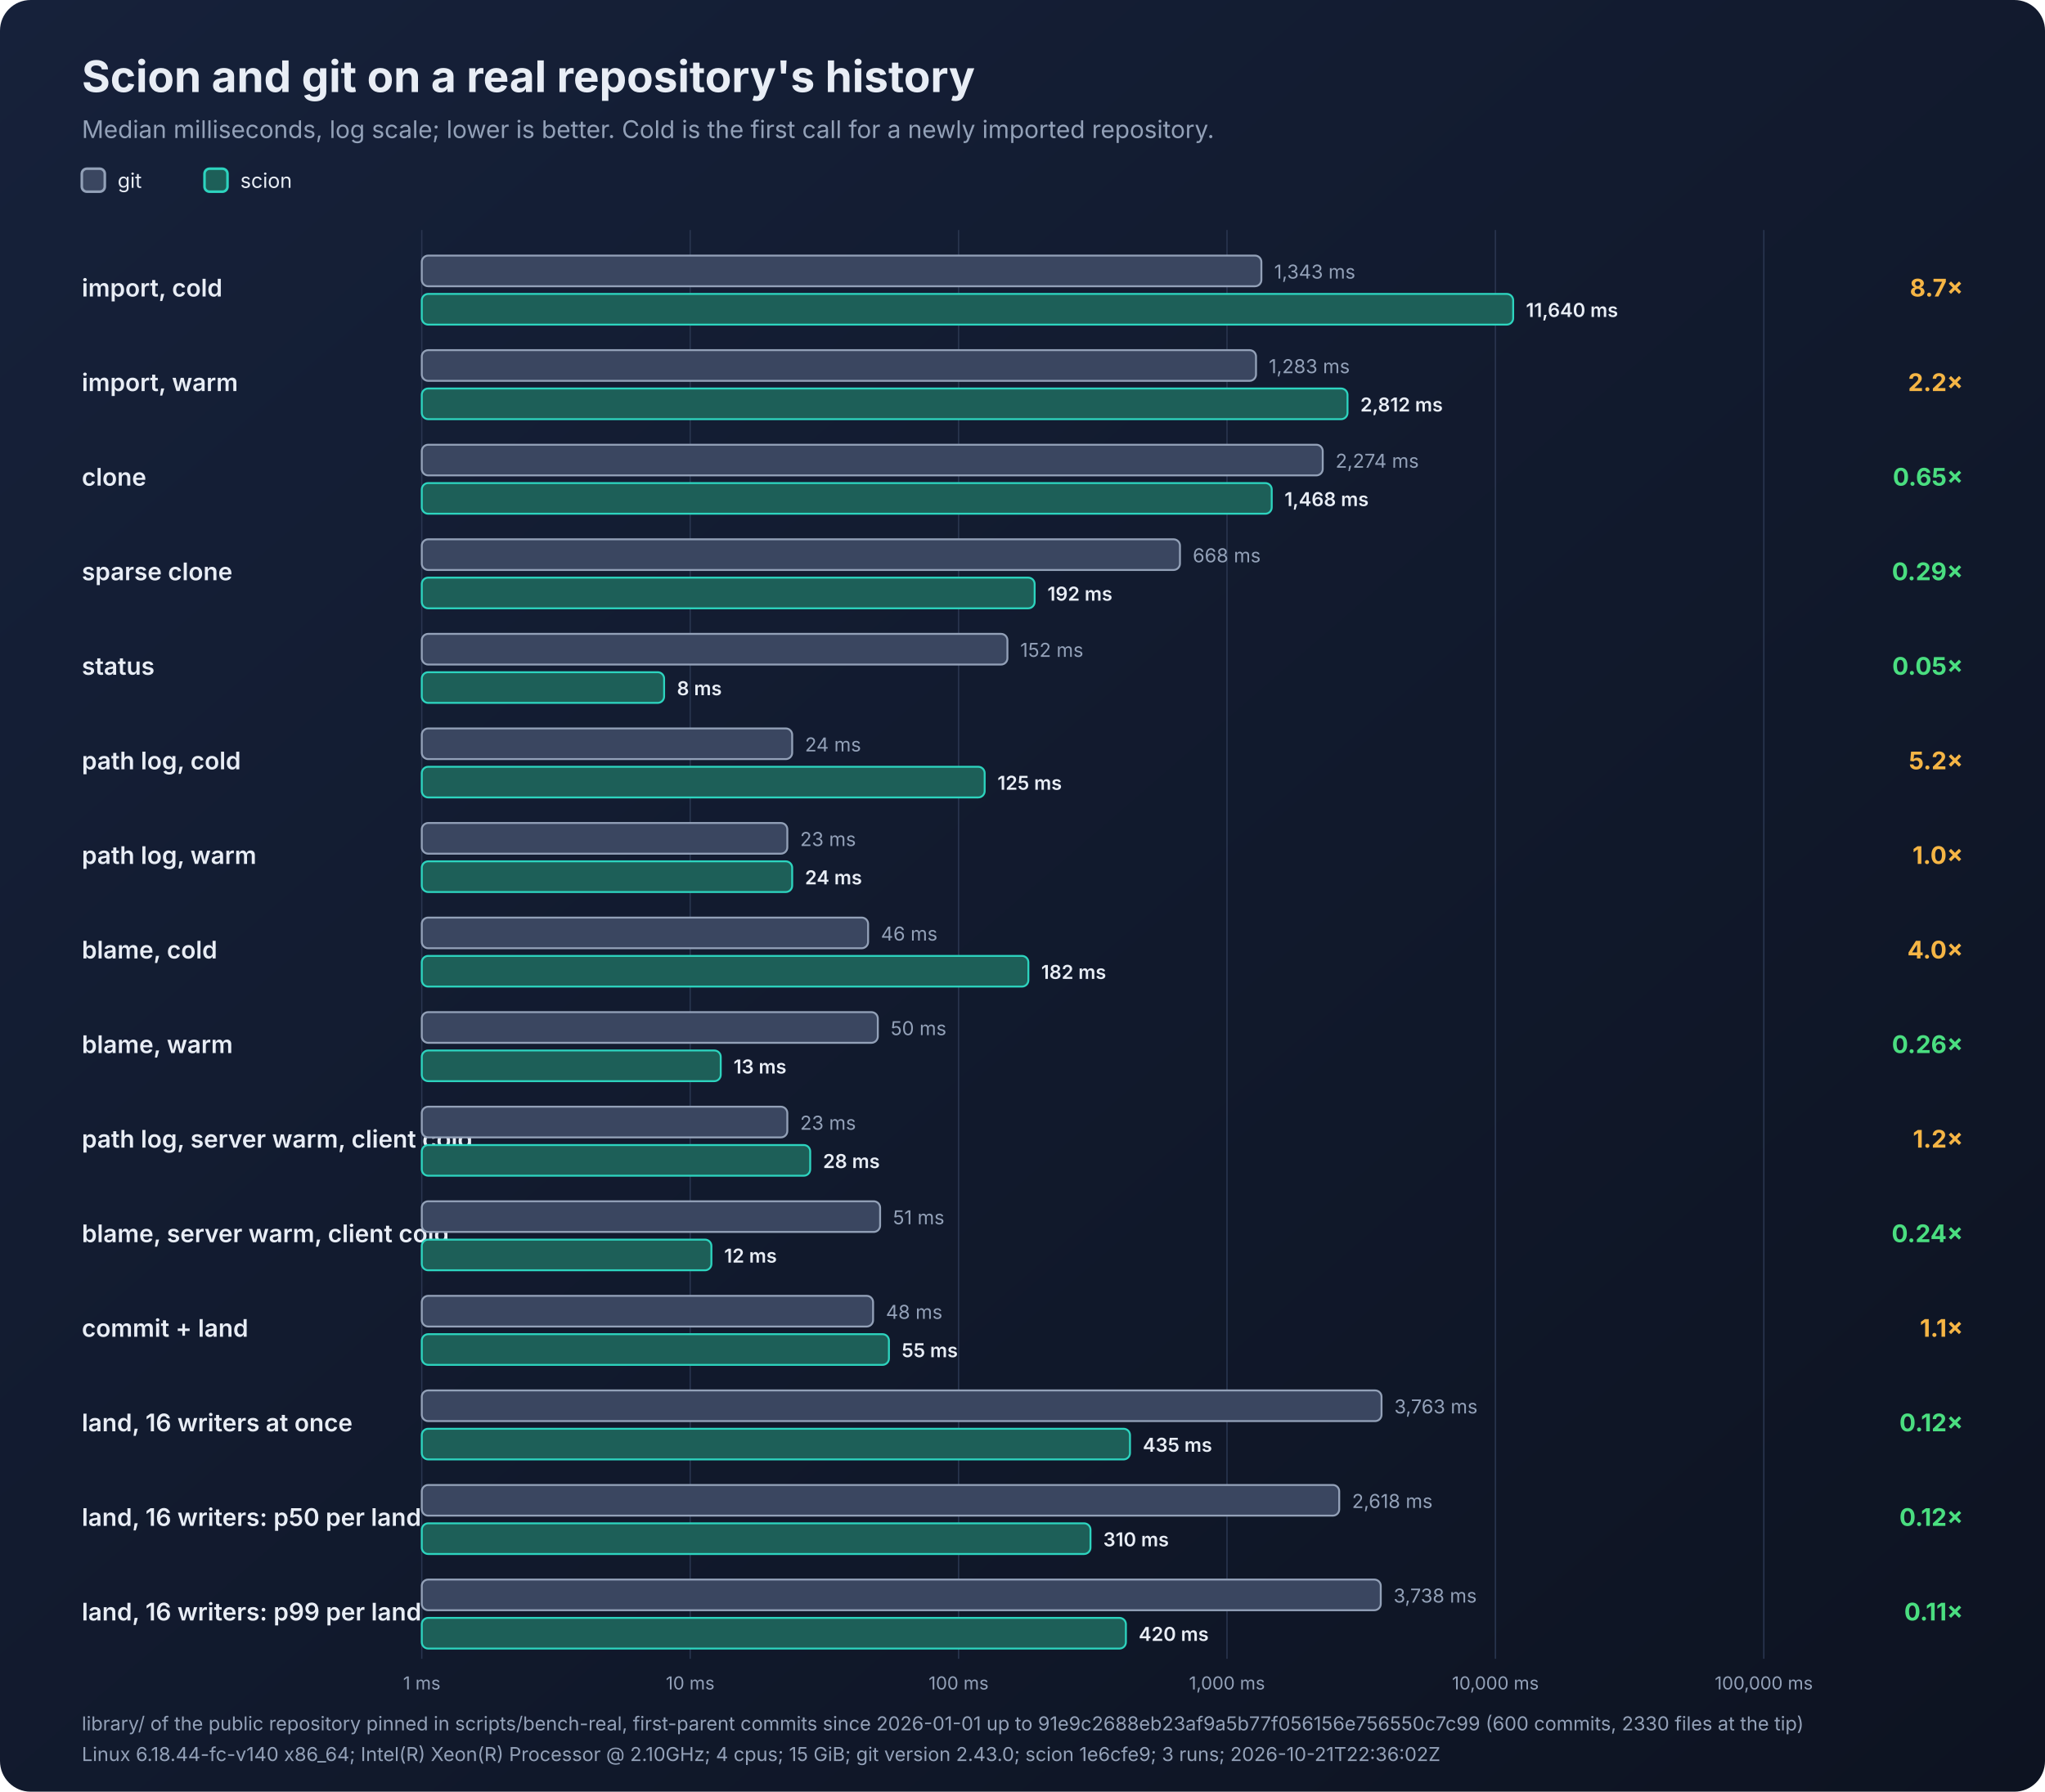
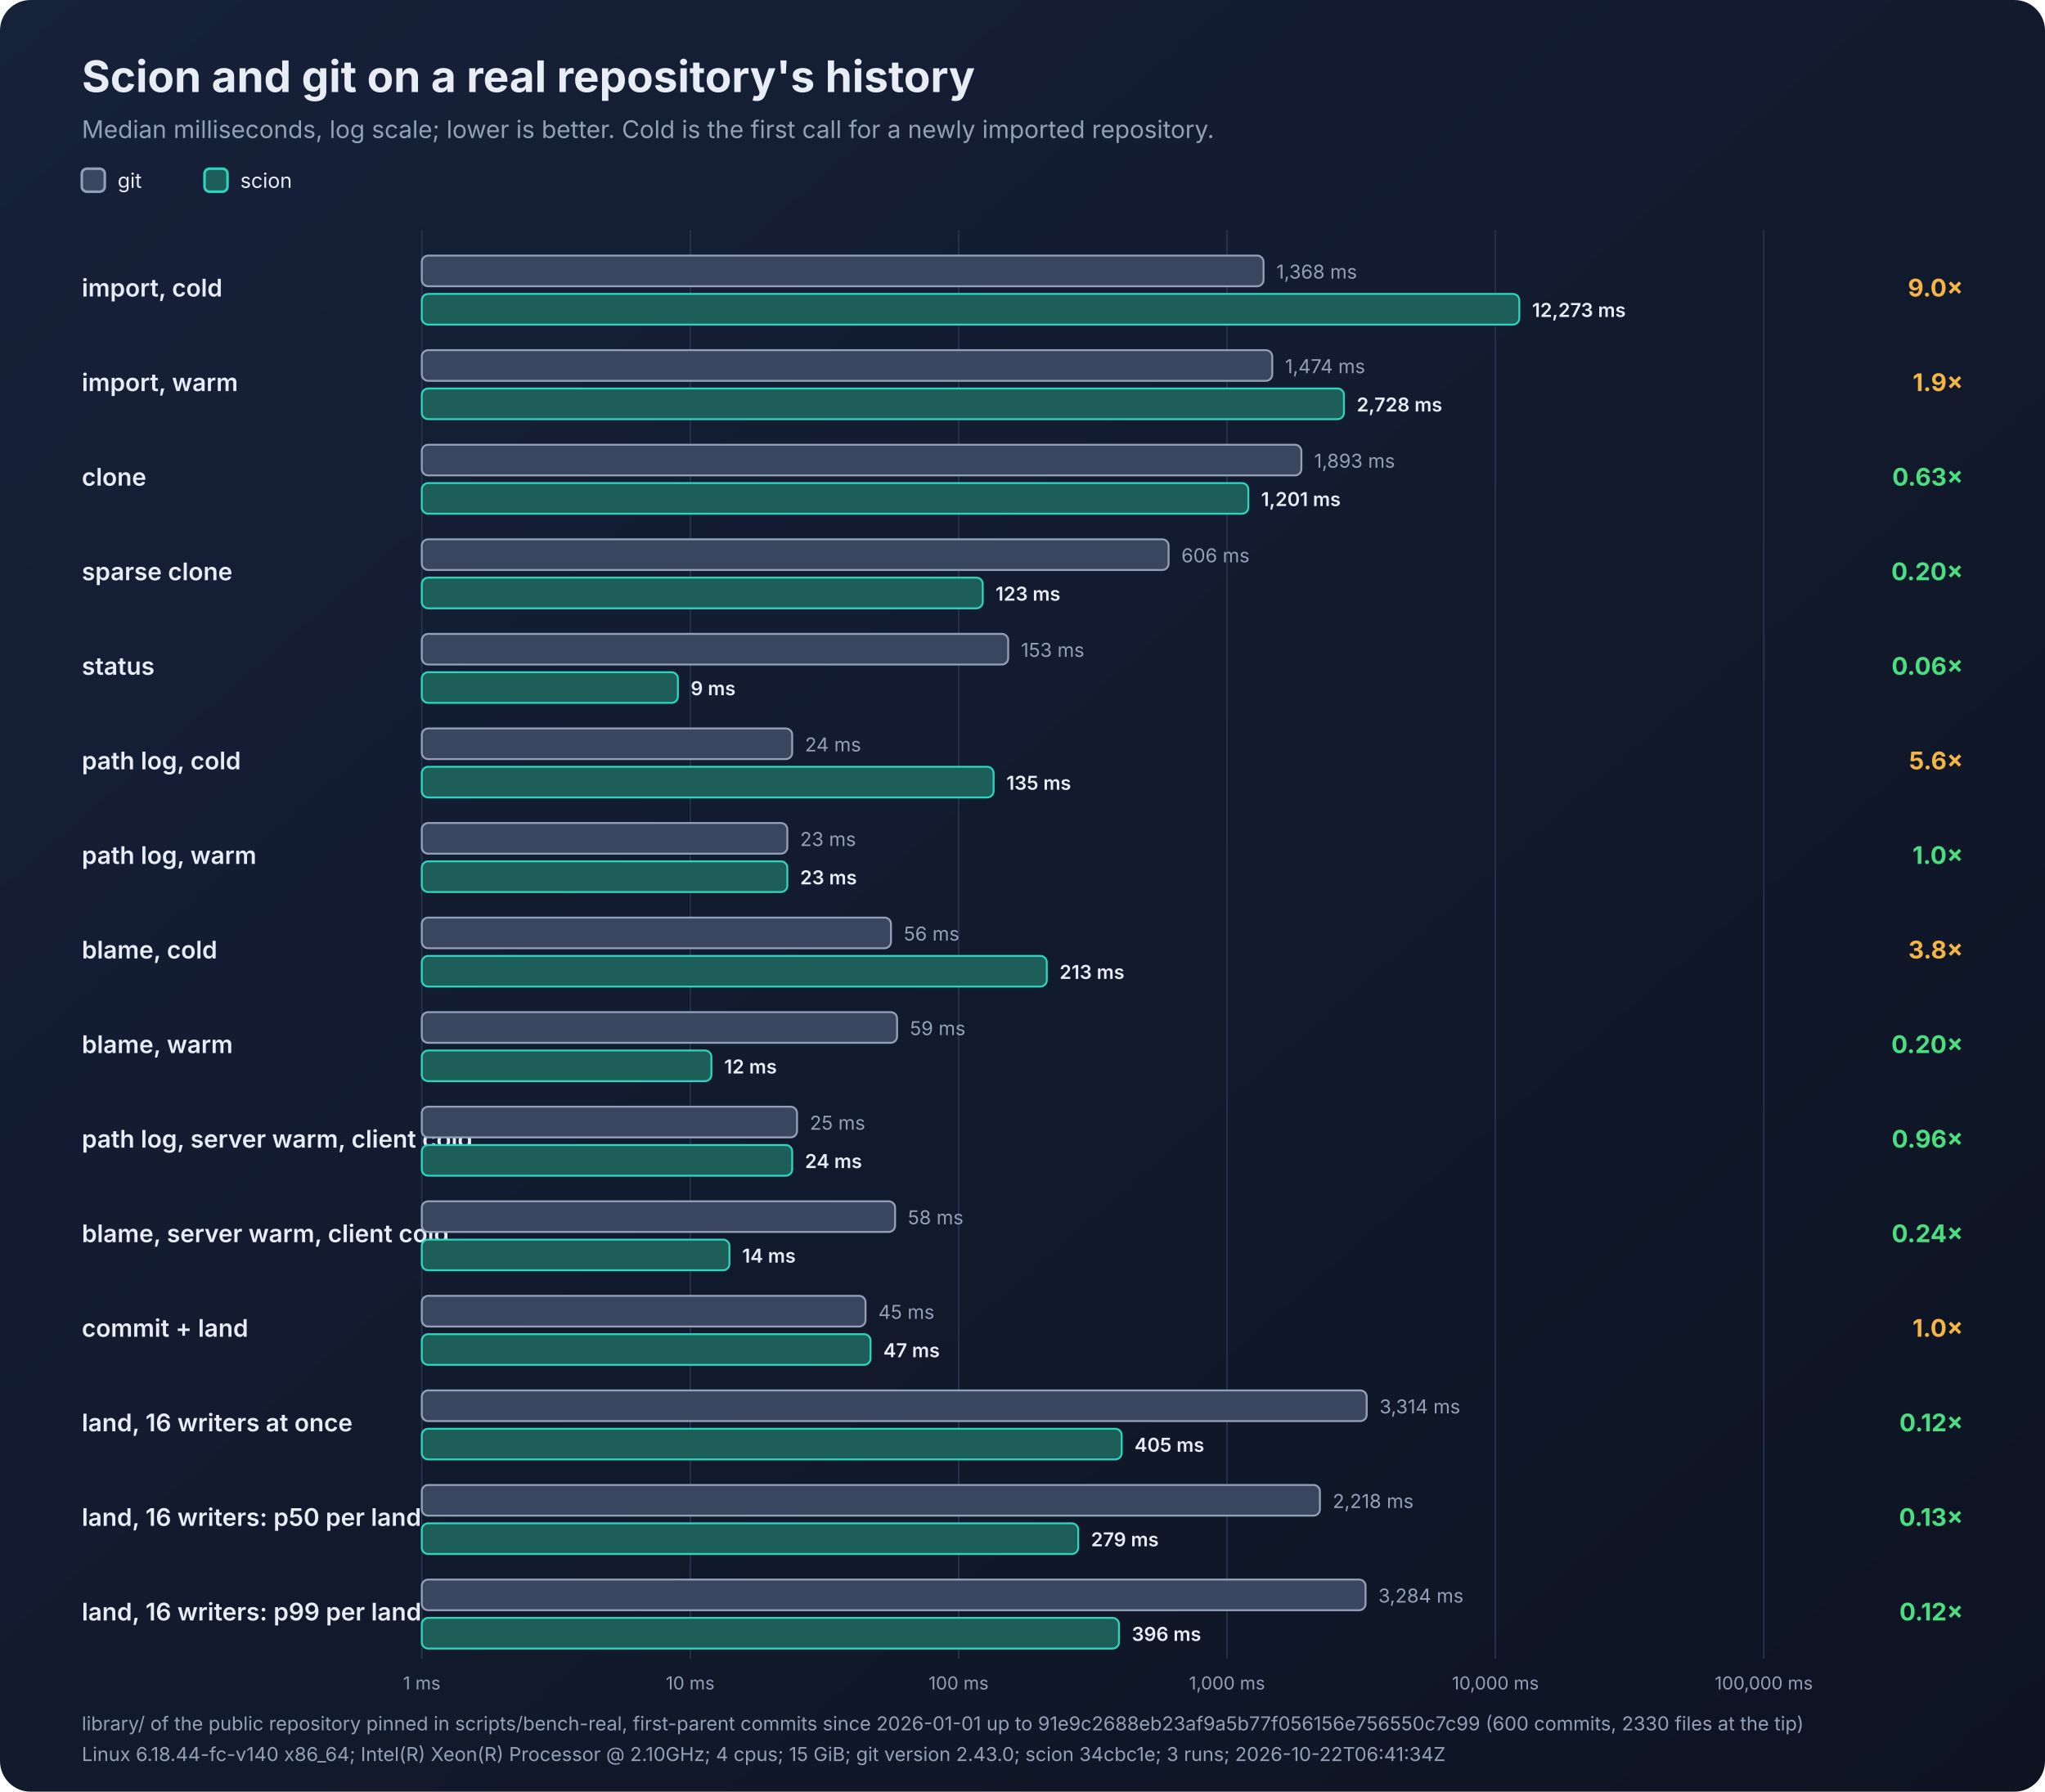
<svg xmlns="http://www.w3.org/2000/svg" width="1600" height="1402" viewBox="0 0 1600 1402" role="img" aria-label="Median times of Scion and git on a real repository's history">
  <defs>
    <marker id="a-teal" viewBox="0 0 10 10" refX="9" refY="5" markerWidth="7" markerHeight="7" orient="auto-start-reverse">
      <path d="M0,0 L10,5 L0,10 z" fill="#2dd4bf" />
    </marker>
    <marker id="a-amber" viewBox="0 0 10 10" refX="9" refY="5" markerWidth="7" markerHeight="7" orient="auto-start-reverse">
      <path d="M0,0 L10,5 L0,10 z" fill="#f5b545" />
    </marker>
    <marker id="a-violet" viewBox="0 0 10 10" refX="9" refY="5" markerWidth="7" markerHeight="7" orient="auto-start-reverse">
      <path d="M0,0 L10,5 L0,10 z" fill="#a78bfa" />
    </marker>
    <marker id="a-muted" viewBox="0 0 10 10" refX="9" refY="5" markerWidth="7" markerHeight="7" orient="auto-start-reverse">
      <path d="M0,0 L10,5 L0,10 z" fill="#93a1b8" />
    </marker>
    <linearGradient id="glow" x1="0" y1="0" x2="1" y2="1">
      <stop offset="0" stop-color="#16213a" />
      <stop offset="1" stop-color="#0d1321" />
    </linearGradient>
  </defs>
  <rect x="0" y="0" width="1600" height="1402" rx="24" fill="url(#glow)" />
  <text x="64" y="72" font-family="Inter, 'Segoe UI', -apple-system, BlinkMacSystemFont, Helvetica, Arial, sans-serif" font-size="34" fill="#e8edf5" font-weight="700" text-anchor="start">Scion and git on a real repository's history</text>
  <text x="64" y="108" font-family="Inter, 'Segoe UI', -apple-system, BlinkMacSystemFont, Helvetica, Arial, sans-serif" font-size="19" fill="#93a1b8" font-weight="400" text-anchor="start">Median milliseconds, log scale; lower is better. Cold is the first call for a newly imported repository.</text>
  <rect x="64" y="132" width="18" height="18" rx="4" fill="#3a4660" stroke="#93a1b8" stroke-width="2" />
  <text x="92" y="147" font-family="Inter, 'Segoe UI', -apple-system, BlinkMacSystemFont, Helvetica, Arial, sans-serif" font-size="16" fill="#e8edf5" font-weight="400" text-anchor="start">git</text>
  <rect x="160" y="132" width="18" height="18" rx="4" fill="#1d5f58" stroke="#2dd4bf" stroke-width="2" />
  <text x="188" y="147" font-family="Inter, 'Segoe UI', -apple-system, BlinkMacSystemFont, Helvetica, Arial, sans-serif" font-size="16" fill="#e8edf5" font-weight="400" text-anchor="start">scion</text>
  <line x1="330.0" y1="180" x2="330.0" y2="1298" stroke="#2a3650" stroke-width="1" />
  <text x="330.0" y="1322" font-family="Inter, 'Segoe UI', -apple-system, BlinkMacSystemFont, Helvetica, Arial, sans-serif" font-size="14" fill="#93a1b8" font-weight="400" text-anchor="middle">1 ms</text>
  <line x1="540.0" y1="180" x2="540.0" y2="1298" stroke="#2a3650" stroke-width="1" />
  <text x="540.0" y="1322" font-family="Inter, 'Segoe UI', -apple-system, BlinkMacSystemFont, Helvetica, Arial, sans-serif" font-size="14" fill="#93a1b8" font-weight="400" text-anchor="middle">10 ms</text>
  <line x1="750.0" y1="180" x2="750.0" y2="1298" stroke="#2a3650" stroke-width="1" />
  <text x="750.0" y="1322" font-family="Inter, 'Segoe UI', -apple-system, BlinkMacSystemFont, Helvetica, Arial, sans-serif" font-size="14" fill="#93a1b8" font-weight="400" text-anchor="middle">100 ms</text>
  <line x1="960.0" y1="180" x2="960.0" y2="1298" stroke="#2a3650" stroke-width="1" />
  <text x="960.0" y="1322" font-family="Inter, 'Segoe UI', -apple-system, BlinkMacSystemFont, Helvetica, Arial, sans-serif" font-size="14" fill="#93a1b8" font-weight="400" text-anchor="middle">1,000 ms</text>
  <line x1="1170.0" y1="180" x2="1170.0" y2="1298" stroke="#2a3650" stroke-width="1" />
  <text x="1170.0" y="1322" font-family="Inter, 'Segoe UI', -apple-system, BlinkMacSystemFont, Helvetica, Arial, sans-serif" font-size="14" fill="#93a1b8" font-weight="400" text-anchor="middle">10,000 ms</text>
  <line x1="1380.0" y1="180" x2="1380.0" y2="1298" stroke="#2a3650" stroke-width="1" />
  <text x="1380.0" y="1322" font-family="Inter, 'Segoe UI', -apple-system, BlinkMacSystemFont, Helvetica, Arial, sans-serif" font-size="14" fill="#93a1b8" font-weight="400" text-anchor="middle">100,000 ms</text>
  <text x="64" y="232" font-family="Inter, 'Segoe UI', -apple-system, BlinkMacSystemFont, Helvetica, Arial, sans-serif" font-size="19" fill="#e8edf5" font-weight="600" text-anchor="start">import, cold</text>
-   <rect x="330" y="200" width="656.9" height="24" rx="5" fill="#3a4660" stroke="#93a1b8" stroke-width="1.5" />
-   <text x="996.9" y="218" font-family="Inter, 'Segoe UI', -apple-system, BlinkMacSystemFont, Helvetica, Arial, sans-serif" font-size="15" fill="#93a1b8" font-weight="400" text-anchor="start">1,343 ms</text>
-   <rect x="330" y="230" width="853.9" height="24" rx="5" fill="#1d5f58" stroke="#2dd4bf" stroke-width="1.5" />
-   <text x="1193.9" y="248" font-family="Inter, 'Segoe UI', -apple-system, BlinkMacSystemFont, Helvetica, Arial, sans-serif" font-size="15" fill="#e8edf5" font-weight="600" text-anchor="start">11,640 ms</text>
-   <text x="1536" y="232" font-family="Inter, 'Segoe UI', -apple-system, BlinkMacSystemFont, Helvetica, Arial, sans-serif" font-size="19" fill="#f5b545" font-weight="700" text-anchor="end">8.7×</text>
+   <rect x="330" y="200" width="658.6" height="24" rx="5" fill="#3a4660" stroke="#93a1b8" stroke-width="1.5" />
+   <text x="998.6" y="218" font-family="Inter, 'Segoe UI', -apple-system, BlinkMacSystemFont, Helvetica, Arial, sans-serif" font-size="15" fill="#93a1b8" font-weight="400" text-anchor="start">1,368 ms</text>
+   <rect x="330" y="230" width="858.7" height="24" rx="5" fill="#1d5f58" stroke="#2dd4bf" stroke-width="1.5" />
+   <text x="1198.7" y="248" font-family="Inter, 'Segoe UI', -apple-system, BlinkMacSystemFont, Helvetica, Arial, sans-serif" font-size="15" fill="#e8edf5" font-weight="600" text-anchor="start">12,273 ms</text>
+   <text x="1536" y="232" font-family="Inter, 'Segoe UI', -apple-system, BlinkMacSystemFont, Helvetica, Arial, sans-serif" font-size="19" fill="#f5b545" font-weight="700" text-anchor="end">9.0×</text>
  <text x="64" y="306" font-family="Inter, 'Segoe UI', -apple-system, BlinkMacSystemFont, Helvetica, Arial, sans-serif" font-size="19" fill="#e8edf5" font-weight="600" text-anchor="start">import, warm</text>
-   <rect x="330" y="274" width="652.7" height="24" rx="5" fill="#3a4660" stroke="#93a1b8" stroke-width="1.5" />
-   <text x="992.7" y="292" font-family="Inter, 'Segoe UI', -apple-system, BlinkMacSystemFont, Helvetica, Arial, sans-serif" font-size="15" fill="#93a1b8" font-weight="400" text-anchor="start">1,283 ms</text>
-   <rect x="330" y="304" width="724.3" height="24" rx="5" fill="#1d5f58" stroke="#2dd4bf" stroke-width="1.5" />
-   <text x="1064.3" y="322" font-family="Inter, 'Segoe UI', -apple-system, BlinkMacSystemFont, Helvetica, Arial, sans-serif" font-size="15" fill="#e8edf5" font-weight="600" text-anchor="start">2,812 ms</text>
-   <text x="1536" y="306" font-family="Inter, 'Segoe UI', -apple-system, BlinkMacSystemFont, Helvetica, Arial, sans-serif" font-size="19" fill="#f5b545" font-weight="700" text-anchor="end">2.2×</text>
+   <rect x="330" y="274" width="665.4" height="24" rx="5" fill="#3a4660" stroke="#93a1b8" stroke-width="1.5" />
+   <text x="1005.4" y="292" font-family="Inter, 'Segoe UI', -apple-system, BlinkMacSystemFont, Helvetica, Arial, sans-serif" font-size="15" fill="#93a1b8" font-weight="400" text-anchor="start">1,474 ms</text>
+   <rect x="330" y="304" width="721.5" height="24" rx="5" fill="#1d5f58" stroke="#2dd4bf" stroke-width="1.5" />
+   <text x="1061.5" y="322" font-family="Inter, 'Segoe UI', -apple-system, BlinkMacSystemFont, Helvetica, Arial, sans-serif" font-size="15" fill="#e8edf5" font-weight="600" text-anchor="start">2,728 ms</text>
+   <text x="1536" y="306" font-family="Inter, 'Segoe UI', -apple-system, BlinkMacSystemFont, Helvetica, Arial, sans-serif" font-size="19" fill="#f5b545" font-weight="700" text-anchor="end">1.9×</text>
  <text x="64" y="380" font-family="Inter, 'Segoe UI', -apple-system, BlinkMacSystemFont, Helvetica, Arial, sans-serif" font-size="19" fill="#e8edf5" font-weight="600" text-anchor="start">clone</text>
-   <rect x="330" y="348" width="704.9" height="24" rx="5" fill="#3a4660" stroke="#93a1b8" stroke-width="1.5" />
-   <text x="1044.9" y="366" font-family="Inter, 'Segoe UI', -apple-system, BlinkMacSystemFont, Helvetica, Arial, sans-serif" font-size="15" fill="#93a1b8" font-weight="400" text-anchor="start">2,274 ms</text>
-   <rect x="330" y="378" width="665.0" height="24" rx="5" fill="#1d5f58" stroke="#2dd4bf" stroke-width="1.5" />
-   <text x="1005.0" y="396" font-family="Inter, 'Segoe UI', -apple-system, BlinkMacSystemFont, Helvetica, Arial, sans-serif" font-size="15" fill="#e8edf5" font-weight="600" text-anchor="start">1,468 ms</text>
-   <text x="1536" y="380" font-family="Inter, 'Segoe UI', -apple-system, BlinkMacSystemFont, Helvetica, Arial, sans-serif" font-size="19" fill="#4ade80" font-weight="700" text-anchor="end">0.65×</text>
+   <rect x="330" y="348" width="688.2" height="24" rx="5" fill="#3a4660" stroke="#93a1b8" stroke-width="1.5" />
+   <text x="1028.2" y="366" font-family="Inter, 'Segoe UI', -apple-system, BlinkMacSystemFont, Helvetica, Arial, sans-serif" font-size="15" fill="#93a1b8" font-weight="400" text-anchor="start">1,893 ms</text>
+   <rect x="330" y="378" width="646.7" height="24" rx="5" fill="#1d5f58" stroke="#2dd4bf" stroke-width="1.5" />
+   <text x="986.7" y="396" font-family="Inter, 'Segoe UI', -apple-system, BlinkMacSystemFont, Helvetica, Arial, sans-serif" font-size="15" fill="#e8edf5" font-weight="600" text-anchor="start">1,201 ms</text>
+   <text x="1536" y="380" font-family="Inter, 'Segoe UI', -apple-system, BlinkMacSystemFont, Helvetica, Arial, sans-serif" font-size="19" fill="#4ade80" font-weight="700" text-anchor="end">0.63×</text>
  <text x="64" y="454" font-family="Inter, 'Segoe UI', -apple-system, BlinkMacSystemFont, Helvetica, Arial, sans-serif" font-size="19" fill="#e8edf5" font-weight="600" text-anchor="start">sparse clone</text>
-   <rect x="330" y="422" width="593.2" height="24" rx="5" fill="#3a4660" stroke="#93a1b8" stroke-width="1.5" />
-   <text x="933.2" y="440" font-family="Inter, 'Segoe UI', -apple-system, BlinkMacSystemFont, Helvetica, Arial, sans-serif" font-size="15" fill="#93a1b8" font-weight="400" text-anchor="start">668 ms</text>
-   <rect x="330" y="452" width="479.5" height="24" rx="5" fill="#1d5f58" stroke="#2dd4bf" stroke-width="1.5" />
-   <text x="819.5" y="470" font-family="Inter, 'Segoe UI', -apple-system, BlinkMacSystemFont, Helvetica, Arial, sans-serif" font-size="15" fill="#e8edf5" font-weight="600" text-anchor="start">192 ms</text>
-   <text x="1536" y="454" font-family="Inter, 'Segoe UI', -apple-system, BlinkMacSystemFont, Helvetica, Arial, sans-serif" font-size="19" fill="#4ade80" font-weight="700" text-anchor="end">0.29×</text>
+   <rect x="330" y="422" width="584.3" height="24" rx="5" fill="#3a4660" stroke="#93a1b8" stroke-width="1.5" />
+   <text x="924.3" y="440" font-family="Inter, 'Segoe UI', -apple-system, BlinkMacSystemFont, Helvetica, Arial, sans-serif" font-size="15" fill="#93a1b8" font-weight="400" text-anchor="start">606 ms</text>
+   <rect x="330" y="452" width="438.9" height="24" rx="5" fill="#1d5f58" stroke="#2dd4bf" stroke-width="1.5" />
+   <text x="778.9" y="470" font-family="Inter, 'Segoe UI', -apple-system, BlinkMacSystemFont, Helvetica, Arial, sans-serif" font-size="15" fill="#e8edf5" font-weight="600" text-anchor="start">123 ms</text>
+   <text x="1536" y="454" font-family="Inter, 'Segoe UI', -apple-system, BlinkMacSystemFont, Helvetica, Arial, sans-serif" font-size="19" fill="#4ade80" font-weight="700" text-anchor="end">0.20×</text>
  <text x="64" y="528" font-family="Inter, 'Segoe UI', -apple-system, BlinkMacSystemFont, Helvetica, Arial, sans-serif" font-size="19" fill="#e8edf5" font-weight="600" text-anchor="start">status</text>
-   <rect x="330" y="496" width="458.2" height="24" rx="5" fill="#3a4660" stroke="#93a1b8" stroke-width="1.5" />
-   <text x="798.2" y="514" font-family="Inter, 'Segoe UI', -apple-system, BlinkMacSystemFont, Helvetica, Arial, sans-serif" font-size="15" fill="#93a1b8" font-weight="400" text-anchor="start">152 ms</text>
-   <rect x="330" y="526" width="189.6" height="24" rx="5" fill="#1d5f58" stroke="#2dd4bf" stroke-width="1.5" />
-   <text x="529.6" y="544" font-family="Inter, 'Segoe UI', -apple-system, BlinkMacSystemFont, Helvetica, Arial, sans-serif" font-size="15" fill="#e8edf5" font-weight="600" text-anchor="start">8 ms</text>
-   <text x="1536" y="528" font-family="Inter, 'Segoe UI', -apple-system, BlinkMacSystemFont, Helvetica, Arial, sans-serif" font-size="19" fill="#4ade80" font-weight="700" text-anchor="end">0.05×</text>
+   <rect x="330" y="496" width="458.8" height="24" rx="5" fill="#3a4660" stroke="#93a1b8" stroke-width="1.5" />
+   <text x="798.8" y="514" font-family="Inter, 'Segoe UI', -apple-system, BlinkMacSystemFont, Helvetica, Arial, sans-serif" font-size="15" fill="#93a1b8" font-weight="400" text-anchor="start">153 ms</text>
+   <rect x="330" y="526" width="200.4" height="24" rx="5" fill="#1d5f58" stroke="#2dd4bf" stroke-width="1.5" />
+   <text x="540.4" y="544" font-family="Inter, 'Segoe UI', -apple-system, BlinkMacSystemFont, Helvetica, Arial, sans-serif" font-size="15" fill="#e8edf5" font-weight="600" text-anchor="start">9 ms</text>
+   <text x="1536" y="528" font-family="Inter, 'Segoe UI', -apple-system, BlinkMacSystemFont, Helvetica, Arial, sans-serif" font-size="19" fill="#4ade80" font-weight="700" text-anchor="end">0.06×</text>
  <text x="64" y="602" font-family="Inter, 'Segoe UI', -apple-system, BlinkMacSystemFont, Helvetica, Arial, sans-serif" font-size="19" fill="#e8edf5" font-weight="600" text-anchor="start">path log, cold</text>
  <rect x="330" y="570" width="289.8" height="24" rx="5" fill="#3a4660" stroke="#93a1b8" stroke-width="1.5" />
  <text x="629.8" y="588" font-family="Inter, 'Segoe UI', -apple-system, BlinkMacSystemFont, Helvetica, Arial, sans-serif" font-size="15" fill="#93a1b8" font-weight="400" text-anchor="start">24 ms</text>
-   <rect x="330" y="600" width="440.4" height="24" rx="5" fill="#1d5f58" stroke="#2dd4bf" stroke-width="1.5" />
-   <text x="780.4" y="618" font-family="Inter, 'Segoe UI', -apple-system, BlinkMacSystemFont, Helvetica, Arial, sans-serif" font-size="15" fill="#e8edf5" font-weight="600" text-anchor="start">125 ms</text>
-   <text x="1536" y="602" font-family="Inter, 'Segoe UI', -apple-system, BlinkMacSystemFont, Helvetica, Arial, sans-serif" font-size="19" fill="#f5b545" font-weight="700" text-anchor="end">5.2×</text>
+   <rect x="330" y="600" width="447.4" height="24" rx="5" fill="#1d5f58" stroke="#2dd4bf" stroke-width="1.5" />
+   <text x="787.4" y="618" font-family="Inter, 'Segoe UI', -apple-system, BlinkMacSystemFont, Helvetica, Arial, sans-serif" font-size="15" fill="#e8edf5" font-weight="600" text-anchor="start">135 ms</text>
+   <text x="1536" y="602" font-family="Inter, 'Segoe UI', -apple-system, BlinkMacSystemFont, Helvetica, Arial, sans-serif" font-size="19" fill="#f5b545" font-weight="700" text-anchor="end">5.6×</text>
  <text x="64" y="676" font-family="Inter, 'Segoe UI', -apple-system, BlinkMacSystemFont, Helvetica, Arial, sans-serif" font-size="19" fill="#e8edf5" font-weight="600" text-anchor="start">path log, warm</text>
  <rect x="330" y="644" width="286.0" height="24" rx="5" fill="#3a4660" stroke="#93a1b8" stroke-width="1.5" />
  <text x="626.0" y="662" font-family="Inter, 'Segoe UI', -apple-system, BlinkMacSystemFont, Helvetica, Arial, sans-serif" font-size="15" fill="#93a1b8" font-weight="400" text-anchor="start">23 ms</text>
-   <rect x="330" y="674" width="289.8" height="24" rx="5" fill="#1d5f58" stroke="#2dd4bf" stroke-width="1.5" />
-   <text x="629.8" y="692" font-family="Inter, 'Segoe UI', -apple-system, BlinkMacSystemFont, Helvetica, Arial, sans-serif" font-size="15" fill="#e8edf5" font-weight="600" text-anchor="start">24 ms</text>
-   <text x="1536" y="676" font-family="Inter, 'Segoe UI', -apple-system, BlinkMacSystemFont, Helvetica, Arial, sans-serif" font-size="19" fill="#f5b545" font-weight="700" text-anchor="end">1.0×</text>
+   <rect x="330" y="674" width="286.0" height="24" rx="5" fill="#1d5f58" stroke="#2dd4bf" stroke-width="1.5" />
+   <text x="626.0" y="692" font-family="Inter, 'Segoe UI', -apple-system, BlinkMacSystemFont, Helvetica, Arial, sans-serif" font-size="15" fill="#e8edf5" font-weight="600" text-anchor="start">23 ms</text>
+   <text x="1536" y="676" font-family="Inter, 'Segoe UI', -apple-system, BlinkMacSystemFont, Helvetica, Arial, sans-serif" font-size="19" fill="#4ade80" font-weight="700" text-anchor="end">1.0×</text>
  <text x="64" y="750" font-family="Inter, 'Segoe UI', -apple-system, BlinkMacSystemFont, Helvetica, Arial, sans-serif" font-size="19" fill="#e8edf5" font-weight="600" text-anchor="start">blame, cold</text>
-   <rect x="330" y="718" width="349.2" height="24" rx="5" fill="#3a4660" stroke="#93a1b8" stroke-width="1.5" />
-   <text x="689.2" y="736" font-family="Inter, 'Segoe UI', -apple-system, BlinkMacSystemFont, Helvetica, Arial, sans-serif" font-size="15" fill="#93a1b8" font-weight="400" text-anchor="start">46 ms</text>
-   <rect x="330" y="748" width="474.6" height="24" rx="5" fill="#1d5f58" stroke="#2dd4bf" stroke-width="1.5" />
-   <text x="814.6" y="766" font-family="Inter, 'Segoe UI', -apple-system, BlinkMacSystemFont, Helvetica, Arial, sans-serif" font-size="15" fill="#e8edf5" font-weight="600" text-anchor="start">182 ms</text>
-   <text x="1536" y="750" font-family="Inter, 'Segoe UI', -apple-system, BlinkMacSystemFont, Helvetica, Arial, sans-serif" font-size="19" fill="#f5b545" font-weight="700" text-anchor="end">4.0×</text>
+   <rect x="330" y="718" width="367.1" height="24" rx="5" fill="#3a4660" stroke="#93a1b8" stroke-width="1.5" />
+   <text x="707.1" y="736" font-family="Inter, 'Segoe UI', -apple-system, BlinkMacSystemFont, Helvetica, Arial, sans-serif" font-size="15" fill="#93a1b8" font-weight="400" text-anchor="start">56 ms</text>
+   <rect x="330" y="748" width="489.0" height="24" rx="5" fill="#1d5f58" stroke="#2dd4bf" stroke-width="1.5" />
+   <text x="829.0" y="766" font-family="Inter, 'Segoe UI', -apple-system, BlinkMacSystemFont, Helvetica, Arial, sans-serif" font-size="15" fill="#e8edf5" font-weight="600" text-anchor="start">213 ms</text>
+   <text x="1536" y="750" font-family="Inter, 'Segoe UI', -apple-system, BlinkMacSystemFont, Helvetica, Arial, sans-serif" font-size="19" fill="#f5b545" font-weight="700" text-anchor="end">3.8×</text>
  <text x="64" y="824" font-family="Inter, 'Segoe UI', -apple-system, BlinkMacSystemFont, Helvetica, Arial, sans-serif" font-size="19" fill="#e8edf5" font-weight="600" text-anchor="start">blame, warm</text>
-   <rect x="330" y="792" width="356.8" height="24" rx="5" fill="#3a4660" stroke="#93a1b8" stroke-width="1.5" />
-   <text x="696.8" y="810" font-family="Inter, 'Segoe UI', -apple-system, BlinkMacSystemFont, Helvetica, Arial, sans-serif" font-size="15" fill="#93a1b8" font-weight="400" text-anchor="start">50 ms</text>
-   <rect x="330" y="822" width="233.9" height="24" rx="5" fill="#1d5f58" stroke="#2dd4bf" stroke-width="1.5" />
-   <text x="573.9" y="840" font-family="Inter, 'Segoe UI', -apple-system, BlinkMacSystemFont, Helvetica, Arial, sans-serif" font-size="15" fill="#e8edf5" font-weight="600" text-anchor="start">13 ms</text>
-   <text x="1536" y="824" font-family="Inter, 'Segoe UI', -apple-system, BlinkMacSystemFont, Helvetica, Arial, sans-serif" font-size="19" fill="#4ade80" font-weight="700" text-anchor="end">0.26×</text>
+   <rect x="330" y="792" width="371.9" height="24" rx="5" fill="#3a4660" stroke="#93a1b8" stroke-width="1.5" />
+   <text x="711.9" y="810" font-family="Inter, 'Segoe UI', -apple-system, BlinkMacSystemFont, Helvetica, Arial, sans-serif" font-size="15" fill="#93a1b8" font-weight="400" text-anchor="start">59 ms</text>
+   <rect x="330" y="822" width="226.6" height="24" rx="5" fill="#1d5f58" stroke="#2dd4bf" stroke-width="1.5" />
+   <text x="566.6" y="840" font-family="Inter, 'Segoe UI', -apple-system, BlinkMacSystemFont, Helvetica, Arial, sans-serif" font-size="15" fill="#e8edf5" font-weight="600" text-anchor="start">12 ms</text>
+   <text x="1536" y="824" font-family="Inter, 'Segoe UI', -apple-system, BlinkMacSystemFont, Helvetica, Arial, sans-serif" font-size="19" fill="#4ade80" font-weight="700" text-anchor="end">0.20×</text>
  <text x="64" y="898" font-family="Inter, 'Segoe UI', -apple-system, BlinkMacSystemFont, Helvetica, Arial, sans-serif" font-size="19" fill="#e8edf5" font-weight="600" text-anchor="start">path log, server warm, client cold</text>
-   <rect x="330" y="866" width="286.0" height="24" rx="5" fill="#3a4660" stroke="#93a1b8" stroke-width="1.5" />
-   <text x="626.0" y="884" font-family="Inter, 'Segoe UI', -apple-system, BlinkMacSystemFont, Helvetica, Arial, sans-serif" font-size="15" fill="#93a1b8" font-weight="400" text-anchor="start">23 ms</text>
-   <rect x="330" y="896" width="303.9" height="24" rx="5" fill="#1d5f58" stroke="#2dd4bf" stroke-width="1.5" />
-   <text x="643.9" y="914" font-family="Inter, 'Segoe UI', -apple-system, BlinkMacSystemFont, Helvetica, Arial, sans-serif" font-size="15" fill="#e8edf5" font-weight="600" text-anchor="start">28 ms</text>
-   <text x="1536" y="898" font-family="Inter, 'Segoe UI', -apple-system, BlinkMacSystemFont, Helvetica, Arial, sans-serif" font-size="19" fill="#f5b545" font-weight="700" text-anchor="end">1.2×</text>
+   <rect x="330" y="866" width="293.6" height="24" rx="5" fill="#3a4660" stroke="#93a1b8" stroke-width="1.5" />
+   <text x="633.6" y="884" font-family="Inter, 'Segoe UI', -apple-system, BlinkMacSystemFont, Helvetica, Arial, sans-serif" font-size="15" fill="#93a1b8" font-weight="400" text-anchor="start">25 ms</text>
+   <rect x="330" y="896" width="289.8" height="24" rx="5" fill="#1d5f58" stroke="#2dd4bf" stroke-width="1.5" />
+   <text x="629.8" y="914" font-family="Inter, 'Segoe UI', -apple-system, BlinkMacSystemFont, Helvetica, Arial, sans-serif" font-size="15" fill="#e8edf5" font-weight="600" text-anchor="start">24 ms</text>
+   <text x="1536" y="898" font-family="Inter, 'Segoe UI', -apple-system, BlinkMacSystemFont, Helvetica, Arial, sans-serif" font-size="19" fill="#4ade80" font-weight="700" text-anchor="end">0.96×</text>
  <text x="64" y="972" font-family="Inter, 'Segoe UI', -apple-system, BlinkMacSystemFont, Helvetica, Arial, sans-serif" font-size="19" fill="#e8edf5" font-weight="600" text-anchor="start">blame, server warm, client cold</text>
-   <rect x="330" y="940" width="358.6" height="24" rx="5" fill="#3a4660" stroke="#93a1b8" stroke-width="1.5" />
-   <text x="698.6" y="958" font-family="Inter, 'Segoe UI', -apple-system, BlinkMacSystemFont, Helvetica, Arial, sans-serif" font-size="15" fill="#93a1b8" font-weight="400" text-anchor="start">51 ms</text>
-   <rect x="330" y="970" width="226.6" height="24" rx="5" fill="#1d5f58" stroke="#2dd4bf" stroke-width="1.5" />
-   <text x="566.6" y="988" font-family="Inter, 'Segoe UI', -apple-system, BlinkMacSystemFont, Helvetica, Arial, sans-serif" font-size="15" fill="#e8edf5" font-weight="600" text-anchor="start">12 ms</text>
+   <rect x="330" y="940" width="370.3" height="24" rx="5" fill="#3a4660" stroke="#93a1b8" stroke-width="1.5" />
+   <text x="710.3" y="958" font-family="Inter, 'Segoe UI', -apple-system, BlinkMacSystemFont, Helvetica, Arial, sans-serif" font-size="15" fill="#93a1b8" font-weight="400" text-anchor="start">58 ms</text>
+   <rect x="330" y="970" width="240.7" height="24" rx="5" fill="#1d5f58" stroke="#2dd4bf" stroke-width="1.5" />
+   <text x="580.7" y="988" font-family="Inter, 'Segoe UI', -apple-system, BlinkMacSystemFont, Helvetica, Arial, sans-serif" font-size="15" fill="#e8edf5" font-weight="600" text-anchor="start">14 ms</text>
  <text x="1536" y="972" font-family="Inter, 'Segoe UI', -apple-system, BlinkMacSystemFont, Helvetica, Arial, sans-serif" font-size="19" fill="#4ade80" font-weight="700" text-anchor="end">0.24×</text>
  <text x="64" y="1046" font-family="Inter, 'Segoe UI', -apple-system, BlinkMacSystemFont, Helvetica, Arial, sans-serif" font-size="19" fill="#e8edf5" font-weight="600" text-anchor="start">commit + land</text>
-   <rect x="330" y="1014" width="353.1" height="24" rx="5" fill="#3a4660" stroke="#93a1b8" stroke-width="1.5" />
-   <text x="693.1" y="1032" font-family="Inter, 'Segoe UI', -apple-system, BlinkMacSystemFont, Helvetica, Arial, sans-serif" font-size="15" fill="#93a1b8" font-weight="400" text-anchor="start">48 ms</text>
-   <rect x="330" y="1044" width="365.5" height="24" rx="5" fill="#1d5f58" stroke="#2dd4bf" stroke-width="1.5" />
-   <text x="705.5" y="1062" font-family="Inter, 'Segoe UI', -apple-system, BlinkMacSystemFont, Helvetica, Arial, sans-serif" font-size="15" fill="#e8edf5" font-weight="600" text-anchor="start">55 ms</text>
-   <text x="1536" y="1046" font-family="Inter, 'Segoe UI', -apple-system, BlinkMacSystemFont, Helvetica, Arial, sans-serif" font-size="19" fill="#f5b545" font-weight="700" text-anchor="end">1.1×</text>
+   <rect x="330" y="1014" width="347.2" height="24" rx="5" fill="#3a4660" stroke="#93a1b8" stroke-width="1.5" />
+   <text x="687.2" y="1032" font-family="Inter, 'Segoe UI', -apple-system, BlinkMacSystemFont, Helvetica, Arial, sans-serif" font-size="15" fill="#93a1b8" font-weight="400" text-anchor="start">45 ms</text>
+   <rect x="330" y="1044" width="351.1" height="24" rx="5" fill="#1d5f58" stroke="#2dd4bf" stroke-width="1.5" />
+   <text x="691.1" y="1062" font-family="Inter, 'Segoe UI', -apple-system, BlinkMacSystemFont, Helvetica, Arial, sans-serif" font-size="15" fill="#e8edf5" font-weight="600" text-anchor="start">47 ms</text>
+   <text x="1536" y="1046" font-family="Inter, 'Segoe UI', -apple-system, BlinkMacSystemFont, Helvetica, Arial, sans-serif" font-size="19" fill="#f5b545" font-weight="700" text-anchor="end">1.0×</text>
  <text x="64" y="1120" font-family="Inter, 'Segoe UI', -apple-system, BlinkMacSystemFont, Helvetica, Arial, sans-serif" font-size="19" fill="#e8edf5" font-weight="600" text-anchor="start">land, 16 writers at once</text>
-   <rect x="330" y="1088" width="750.9" height="24" rx="5" fill="#3a4660" stroke="#93a1b8" stroke-width="1.5" />
-   <text x="1090.9" y="1106" font-family="Inter, 'Segoe UI', -apple-system, BlinkMacSystemFont, Helvetica, Arial, sans-serif" font-size="15" fill="#93a1b8" font-weight="400" text-anchor="start">3,763 ms</text>
-   <rect x="330" y="1118" width="554.1" height="24" rx="5" fill="#1d5f58" stroke="#2dd4bf" stroke-width="1.5" />
-   <text x="894.1" y="1136" font-family="Inter, 'Segoe UI', -apple-system, BlinkMacSystemFont, Helvetica, Arial, sans-serif" font-size="15" fill="#e8edf5" font-weight="600" text-anchor="start">435 ms</text>
+   <rect x="330" y="1088" width="739.3" height="24" rx="5" fill="#3a4660" stroke="#93a1b8" stroke-width="1.5" />
+   <text x="1079.3" y="1106" font-family="Inter, 'Segoe UI', -apple-system, BlinkMacSystemFont, Helvetica, Arial, sans-serif" font-size="15" fill="#93a1b8" font-weight="400" text-anchor="start">3,314 ms</text>
+   <rect x="330" y="1118" width="547.6" height="24" rx="5" fill="#1d5f58" stroke="#2dd4bf" stroke-width="1.5" />
+   <text x="887.6" y="1136" font-family="Inter, 'Segoe UI', -apple-system, BlinkMacSystemFont, Helvetica, Arial, sans-serif" font-size="15" fill="#e8edf5" font-weight="600" text-anchor="start">405 ms</text>
  <text x="1536" y="1120" font-family="Inter, 'Segoe UI', -apple-system, BlinkMacSystemFont, Helvetica, Arial, sans-serif" font-size="19" fill="#4ade80" font-weight="700" text-anchor="end">0.12×</text>
  <text x="64" y="1194" font-family="Inter, 'Segoe UI', -apple-system, BlinkMacSystemFont, Helvetica, Arial, sans-serif" font-size="19" fill="#e8edf5" font-weight="600" text-anchor="start">land, 16 writers: p50 per land</text>
-   <rect x="330" y="1162" width="717.8" height="24" rx="5" fill="#3a4660" stroke="#93a1b8" stroke-width="1.5" />
-   <text x="1057.8" y="1180" font-family="Inter, 'Segoe UI', -apple-system, BlinkMacSystemFont, Helvetica, Arial, sans-serif" font-size="15" fill="#93a1b8" font-weight="400" text-anchor="start">2,618 ms</text>
-   <rect x="330" y="1192" width="523.2" height="24" rx="5" fill="#1d5f58" stroke="#2dd4bf" stroke-width="1.5" />
-   <text x="863.2" y="1210" font-family="Inter, 'Segoe UI', -apple-system, BlinkMacSystemFont, Helvetica, Arial, sans-serif" font-size="15" fill="#e8edf5" font-weight="600" text-anchor="start">310 ms</text>
-   <text x="1536" y="1194" font-family="Inter, 'Segoe UI', -apple-system, BlinkMacSystemFont, Helvetica, Arial, sans-serif" font-size="19" fill="#4ade80" font-weight="700" text-anchor="end">0.12×</text>
+   <rect x="330" y="1162" width="702.7" height="24" rx="5" fill="#3a4660" stroke="#93a1b8" stroke-width="1.5" />
+   <text x="1042.7" y="1180" font-family="Inter, 'Segoe UI', -apple-system, BlinkMacSystemFont, Helvetica, Arial, sans-serif" font-size="15" fill="#93a1b8" font-weight="400" text-anchor="start">2,218 ms</text>
+   <rect x="330" y="1192" width="513.6" height="24" rx="5" fill="#1d5f58" stroke="#2dd4bf" stroke-width="1.5" />
+   <text x="853.6" y="1210" font-family="Inter, 'Segoe UI', -apple-system, BlinkMacSystemFont, Helvetica, Arial, sans-serif" font-size="15" fill="#e8edf5" font-weight="600" text-anchor="start">279 ms</text>
+   <text x="1536" y="1194" font-family="Inter, 'Segoe UI', -apple-system, BlinkMacSystemFont, Helvetica, Arial, sans-serif" font-size="19" fill="#4ade80" font-weight="700" text-anchor="end">0.13×</text>
  <text x="64" y="1268" font-family="Inter, 'Segoe UI', -apple-system, BlinkMacSystemFont, Helvetica, Arial, sans-serif" font-size="19" fill="#e8edf5" font-weight="600" text-anchor="start">land, 16 writers: p99 per land</text>
-   <rect x="330" y="1236" width="750.3" height="24" rx="5" fill="#3a4660" stroke="#93a1b8" stroke-width="1.5" />
-   <text x="1090.3" y="1254" font-family="Inter, 'Segoe UI', -apple-system, BlinkMacSystemFont, Helvetica, Arial, sans-serif" font-size="15" fill="#93a1b8" font-weight="400" text-anchor="start">3,738 ms</text>
-   <rect x="330" y="1266" width="550.9" height="24" rx="5" fill="#1d5f58" stroke="#2dd4bf" stroke-width="1.5" />
-   <text x="890.9" y="1284" font-family="Inter, 'Segoe UI', -apple-system, BlinkMacSystemFont, Helvetica, Arial, sans-serif" font-size="15" fill="#e8edf5" font-weight="600" text-anchor="start">420 ms</text>
-   <text x="1536" y="1268" font-family="Inter, 'Segoe UI', -apple-system, BlinkMacSystemFont, Helvetica, Arial, sans-serif" font-size="19" fill="#4ade80" font-weight="700" text-anchor="end">0.11×</text>
+   <rect x="330" y="1236" width="738.4" height="24" rx="5" fill="#3a4660" stroke="#93a1b8" stroke-width="1.5" />
+   <text x="1078.4" y="1254" font-family="Inter, 'Segoe UI', -apple-system, BlinkMacSystemFont, Helvetica, Arial, sans-serif" font-size="15" fill="#93a1b8" font-weight="400" text-anchor="start">3,284 ms</text>
+   <rect x="330" y="1266" width="545.5" height="24" rx="5" fill="#1d5f58" stroke="#2dd4bf" stroke-width="1.5" />
+   <text x="885.5" y="1284" font-family="Inter, 'Segoe UI', -apple-system, BlinkMacSystemFont, Helvetica, Arial, sans-serif" font-size="15" fill="#e8edf5" font-weight="600" text-anchor="start">396 ms</text>
+   <text x="1536" y="1268" font-family="Inter, 'Segoe UI', -apple-system, BlinkMacSystemFont, Helvetica, Arial, sans-serif" font-size="19" fill="#4ade80" font-weight="700" text-anchor="end">0.12×</text>
  <text x="64" y="1354" font-family="Inter, 'Segoe UI', -apple-system, BlinkMacSystemFont, Helvetica, Arial, sans-serif" font-size="15" fill="#93a1b8" font-weight="400" text-anchor="start">library/ of the public repository pinned in scripts/bench-real, first-parent commits since 2026-01-01 up to 91e9c2688eb23af9a5b77f056156e756550c7c99 (600 commits, 2330 files at the tip)</text>
-   <text x="64" y="1378" font-family="Inter, 'Segoe UI', -apple-system, BlinkMacSystemFont, Helvetica, Arial, sans-serif" font-size="15" fill="#93a1b8" font-weight="400" text-anchor="start">Linux 6.18.44-fc-v140 x86_64; Intel(R) Xeon(R) Processor @ 2.10GHz; 4 cpus; 15 GiB; git version 2.43.0; scion 1e6cfe9; 3 runs; 2026-10-21T22:36:02Z</text>
+   <text x="64" y="1378" font-family="Inter, 'Segoe UI', -apple-system, BlinkMacSystemFont, Helvetica, Arial, sans-serif" font-size="15" fill="#93a1b8" font-weight="400" text-anchor="start">Linux 6.18.44-fc-v140 x86_64; Intel(R) Xeon(R) Processor @ 2.10GHz; 4 cpus; 15 GiB; git version 2.43.0; scion 34cbc1e; 3 runs; 2026-10-22T06:41:34Z</text>
</svg>
